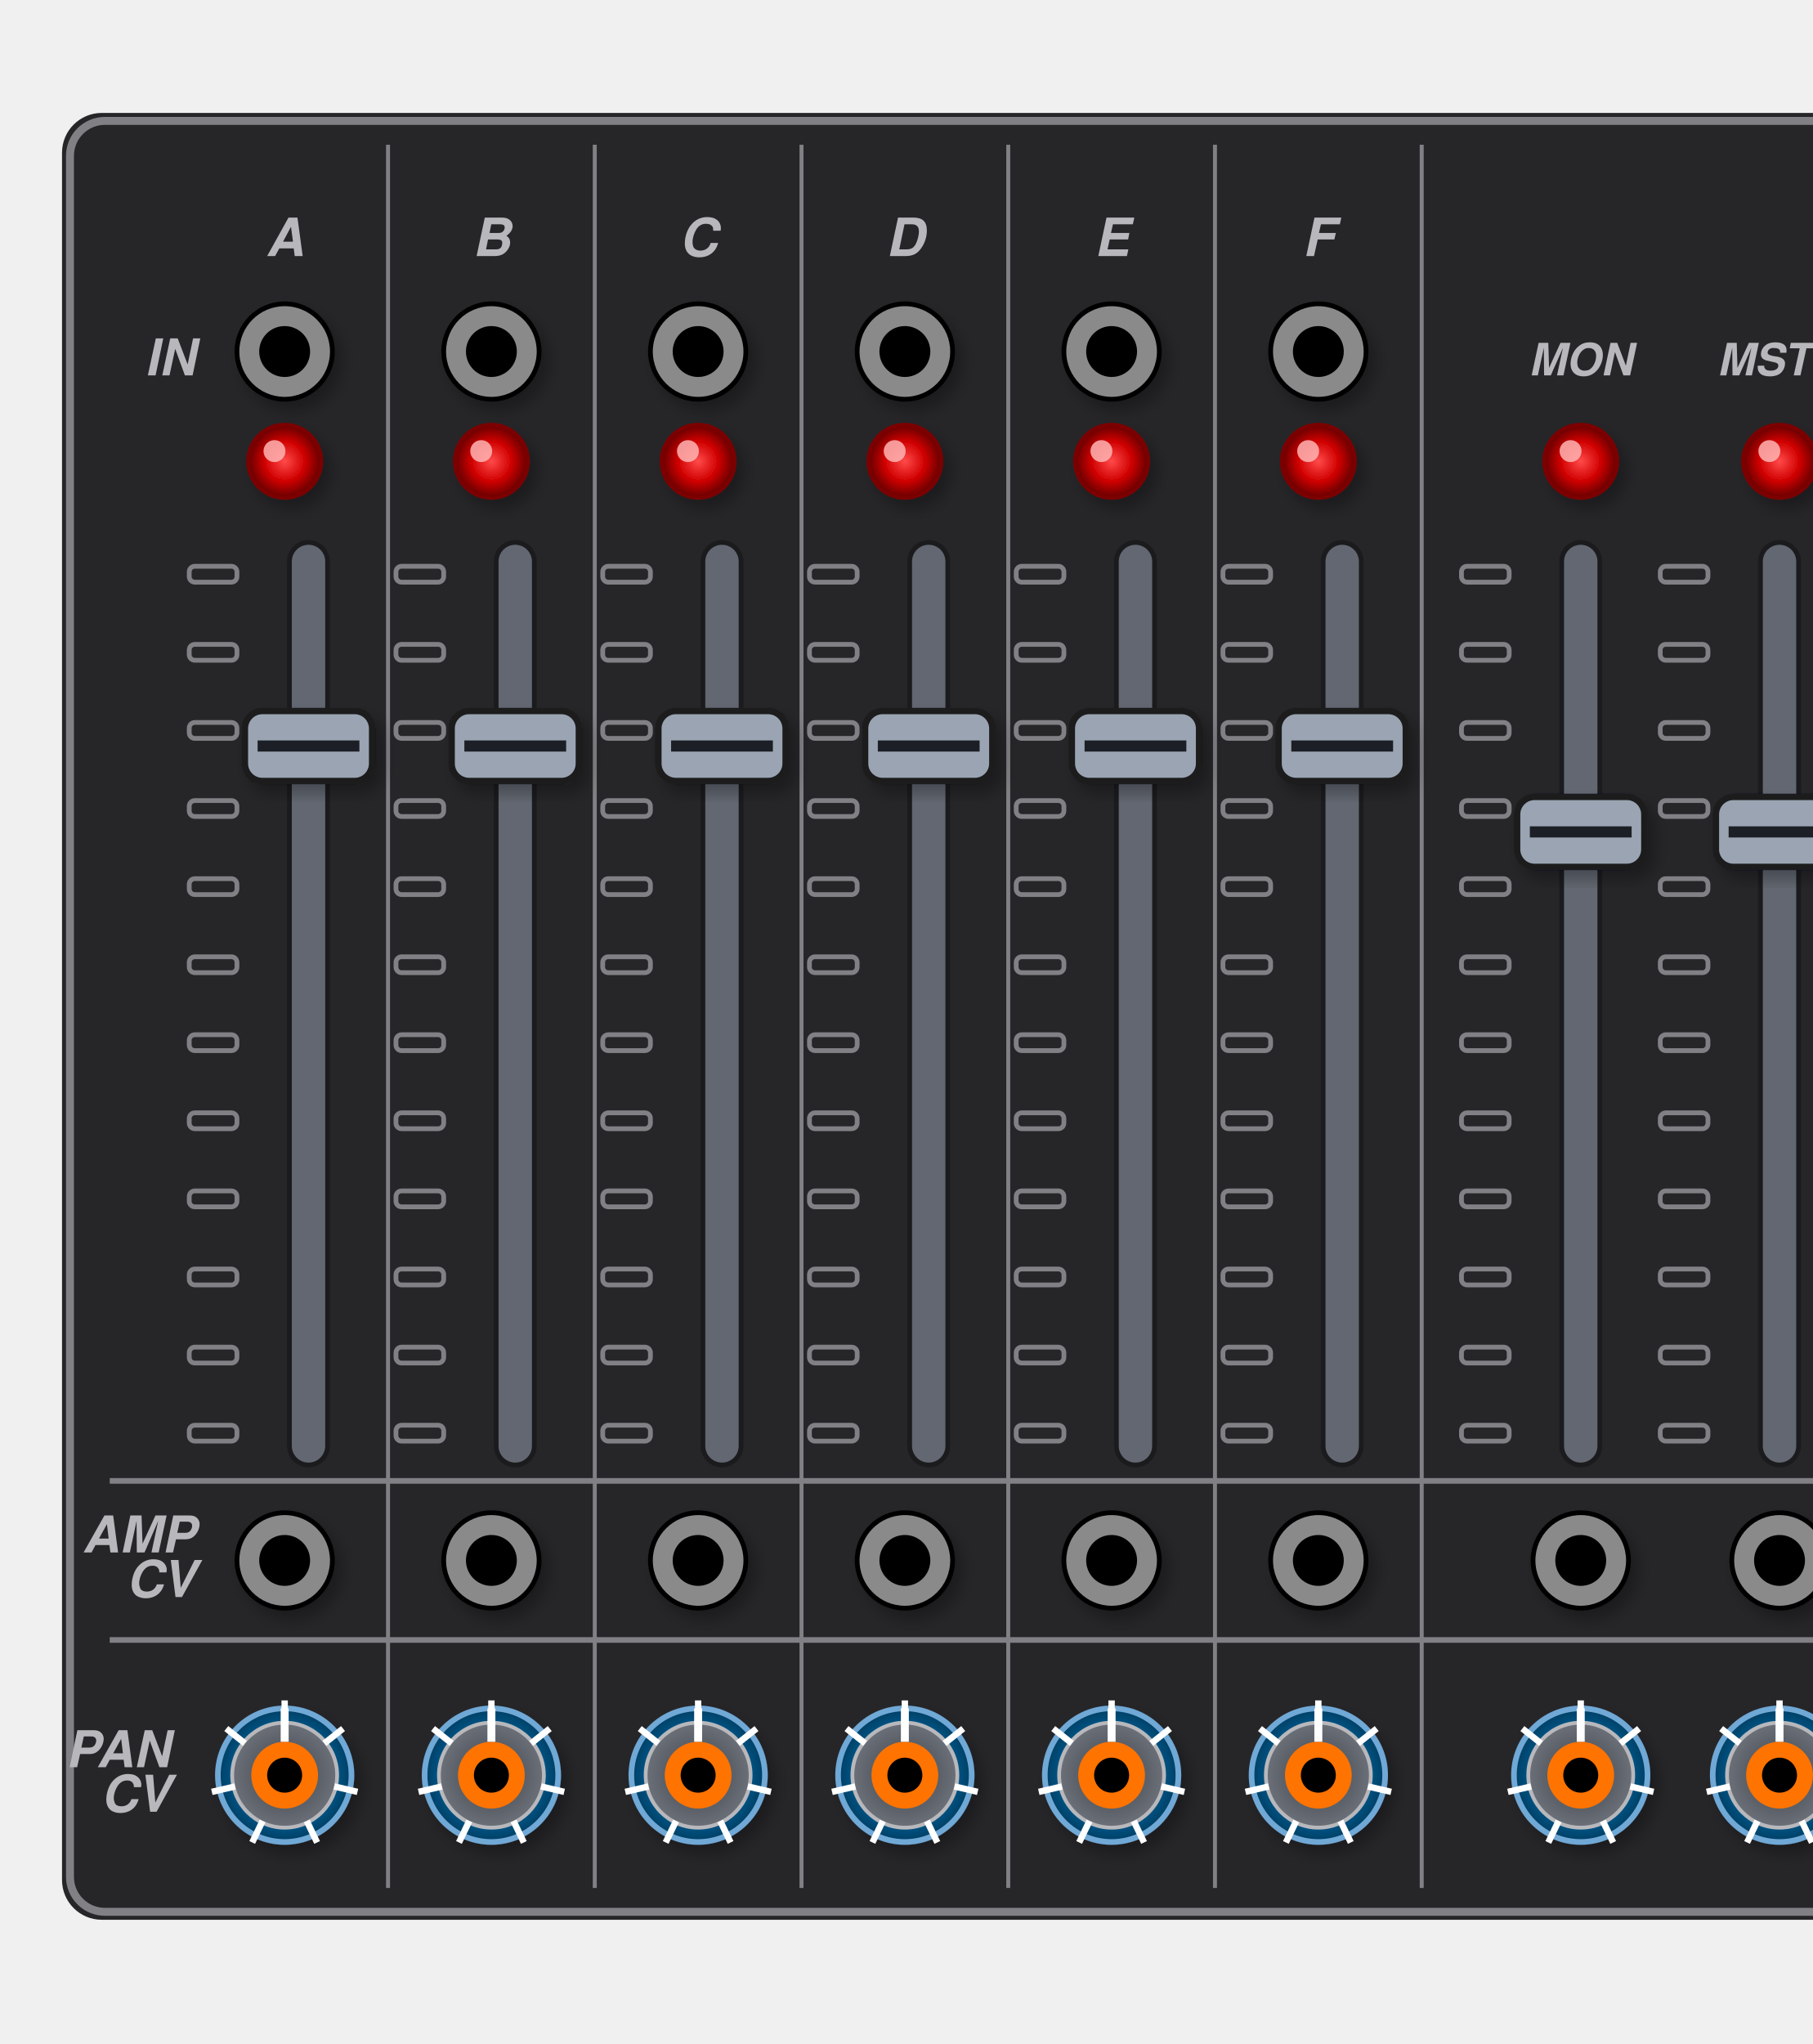
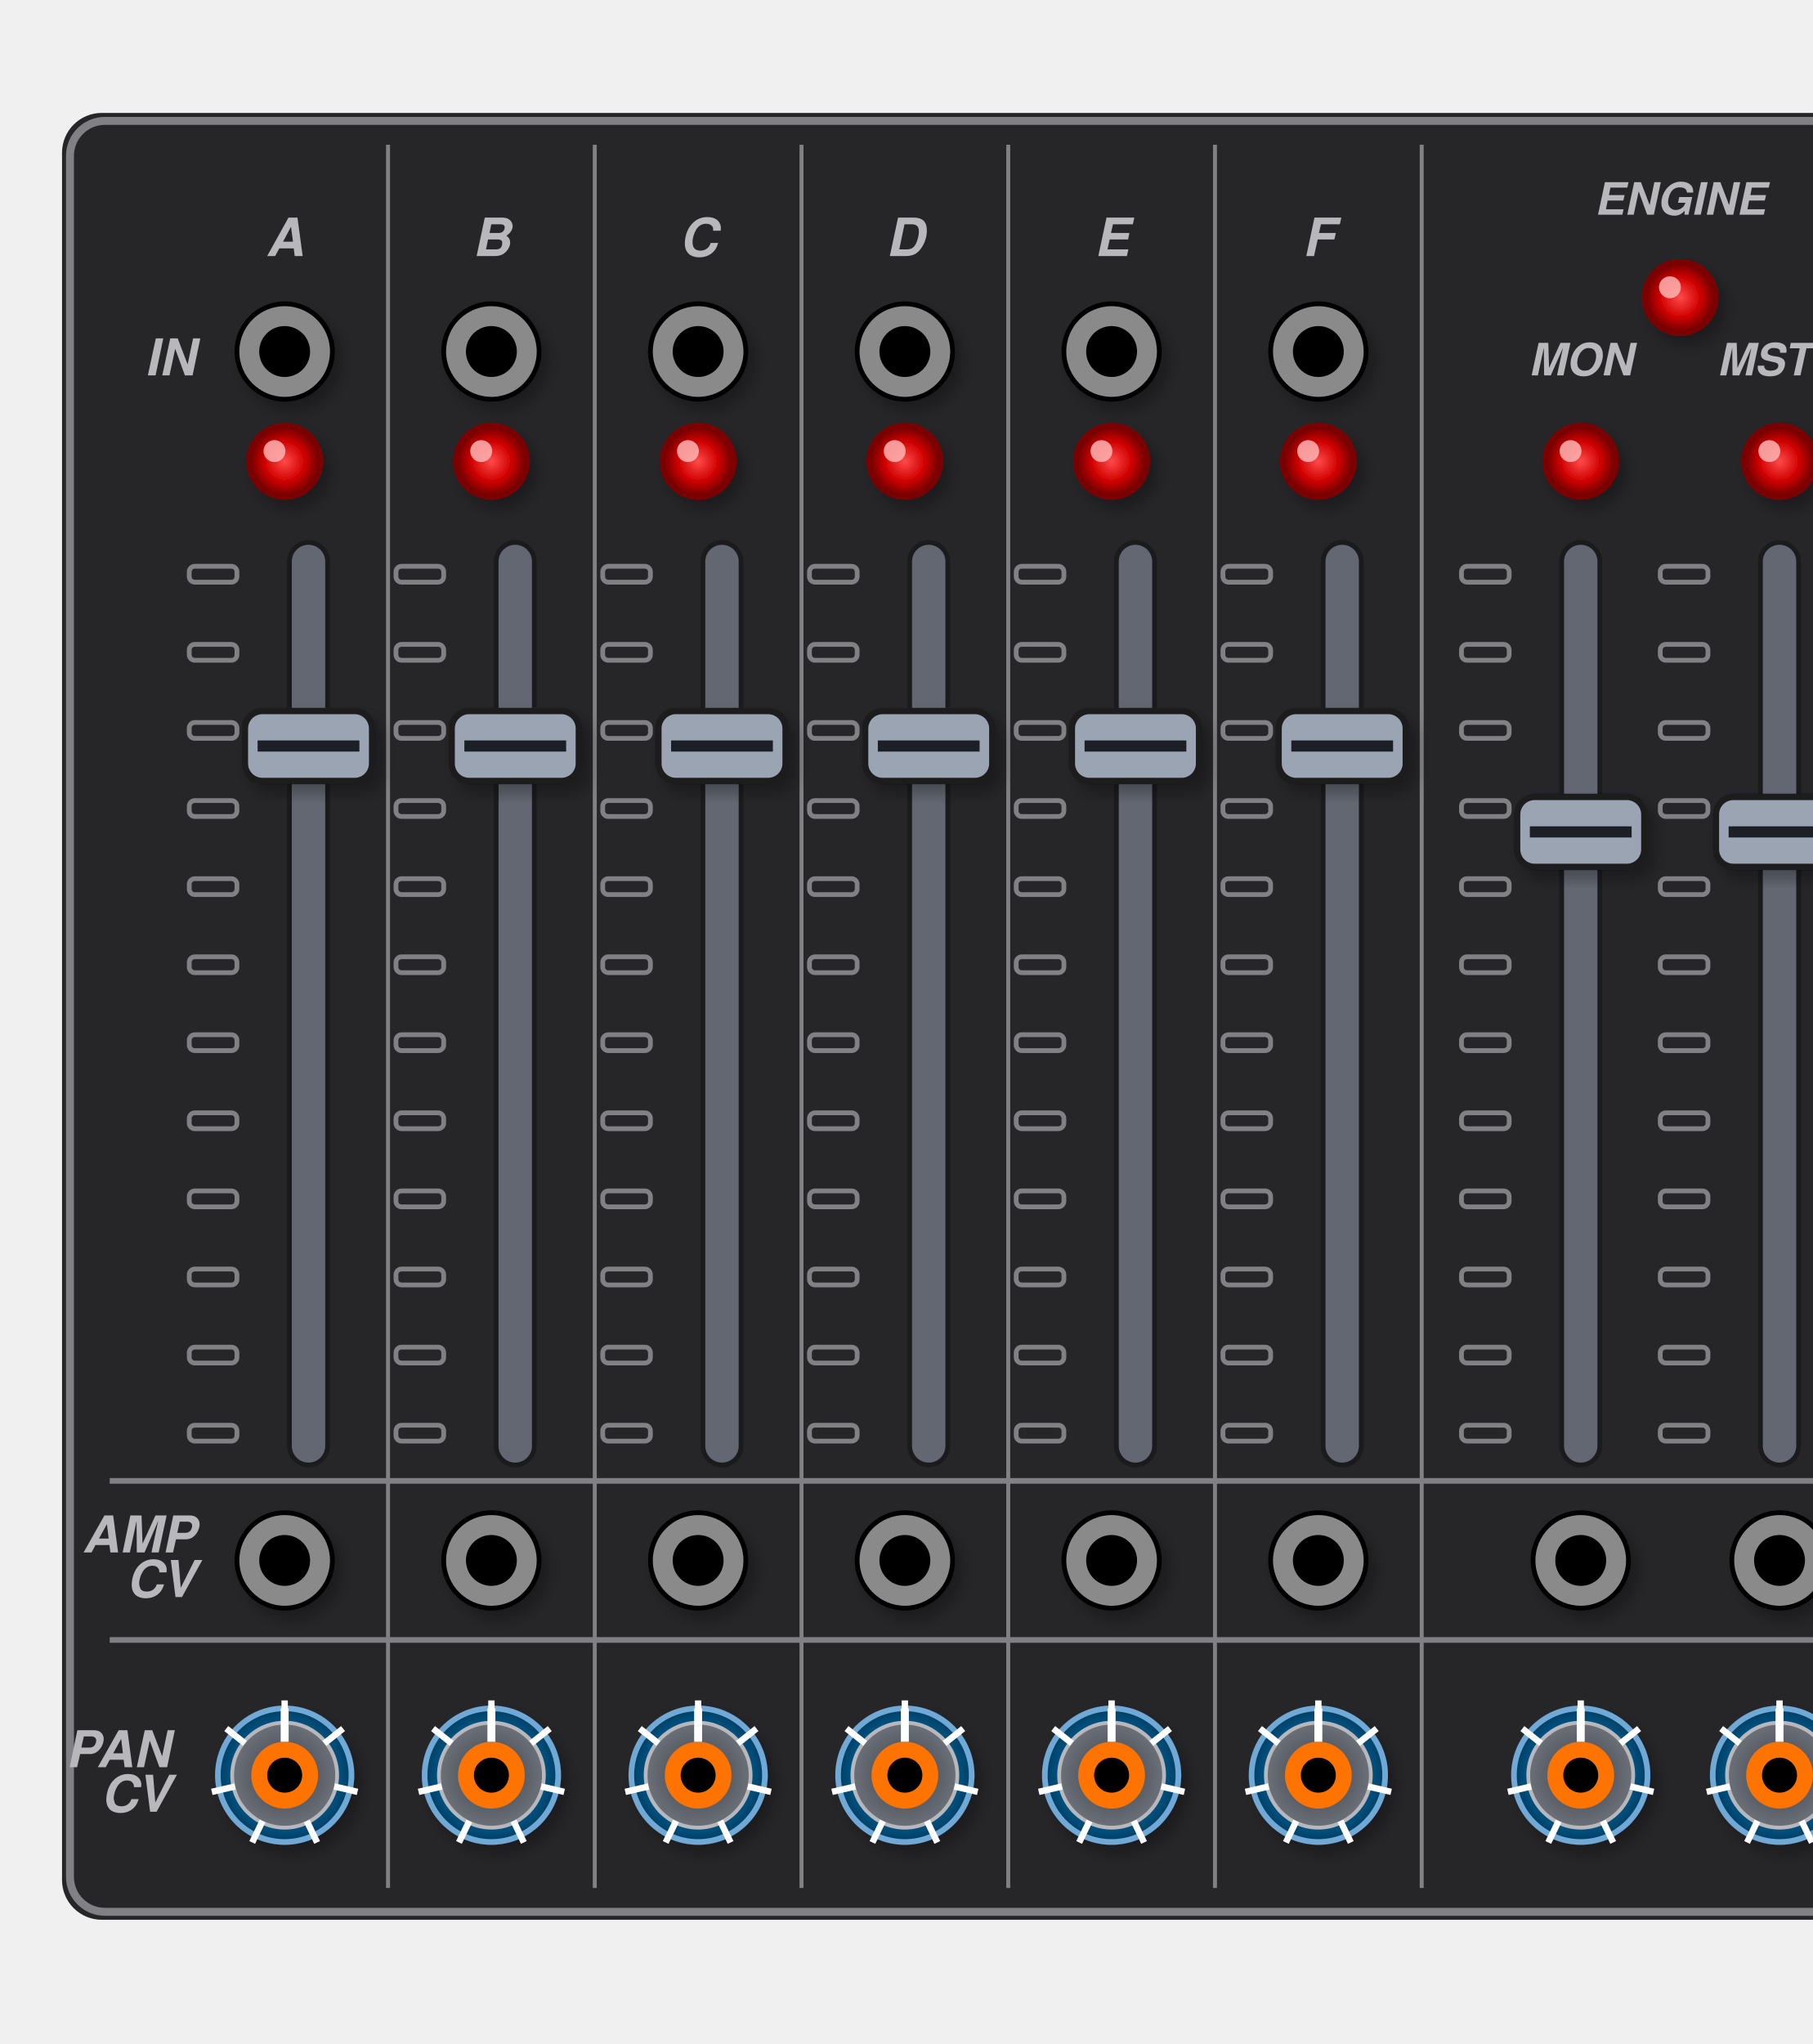
<svg xmlns="http://www.w3.org/2000/svg" width="114mm" height="128.5mm" viewBox="0 0 114 128.5" font-family="Arial Narrow, Helvetica, Arial, sans-serif">
  <defs>
    <filter id="softShadow" x="-30%" y="-30%" width="160%" height="160%">
      <feDropShadow dx="0.473" dy="0.592" stdDeviation="0.473" flood-color="#000" flood-opacity=".28" />
    </filter>
    <radialGradient id="blueRing">
      <stop offset="0" stop-color="#1688cc" />
      <stop offset="0.55" stop-color="#006da8" />
      <stop offset="1" stop-color="#003d62" />
    </radialGradient>
    <radialGradient id="blueDial">
      <stop offset="0" stop-color="#1d79b7" />
      <stop offset="0.6" stop-color="#00639a" />
      <stop offset="1" stop-color="#00456e" />
    </radialGradient>
    <radialGradient id="knobCap">
      <stop offset="0" stop-color="#3a3d43" />
      <stop offset="0.4" stop-color="#4c5058" />
      <stop offset="0.62" stop-color="#5a5f67" />
      <stop offset="1" stop-color="#6b7079" />
    </radialGradient>
    <radialGradient id="redLed">
      <stop offset="0" stop-color="#ff4a4a" />
      <stop offset="0.55" stop-color="#d00000" />
      <stop offset="1" stop-color="#650000" />
    </radialGradient>
    <radialGradient id="greenLed">
      <stop offset="0" stop-color="#5cf07a" />
      <stop offset="0.55" stop-color="#12a531" />
      <stop offset="1" stop-color="#054d15" />
    </radialGradient>
    <radialGradient id="orangeLed">
      <stop offset="0" stop-color="#ffbf5c" />
      <stop offset="0.55" stop-color="#ef7d00" />
      <stop offset="1" stop-color="#7a3a00" />
    </radialGradient>
  </defs>
  <g transform="translate(3.9 7.0994)">
    <rect x="0" y="0" width="114" height="113.591" rx="2.5" fill="#262629" />
    <rect x="0.5" y="0.5" width="113" height="112.591" rx="2.2" fill="none" stroke="#808085" stroke-width="0.5" />
    <text x="14" y="9" font-size="3.306" font-weight="700" font-style="italic" fill="#b8b8bc" text-anchor="middle" font-family="Arial Narrow, Helvetica, Arial, sans-serif">A</text>
    <text x="27" y="9" font-size="3.306" font-weight="700" font-style="italic" fill="#b8b8bc" text-anchor="middle" font-family="Arial Narrow, Helvetica, Arial, sans-serif">B</text>
    <text x="40" y="9" font-size="3.306" font-weight="700" font-style="italic" fill="#b8b8bc" text-anchor="middle" font-family="Arial Narrow, Helvetica, Arial, sans-serif">C</text>
    <text x="53" y="9" font-size="3.306" font-weight="700" font-style="italic" fill="#b8b8bc" text-anchor="middle" font-family="Arial Narrow, Helvetica, Arial, sans-serif">D</text>
    <text x="66" y="9" font-size="3.306" font-weight="700" font-style="italic" fill="#b8b8bc" text-anchor="middle" font-family="Arial Narrow, Helvetica, Arial, sans-serif">E</text>
    <text x="79" y="9" font-size="3.306" font-weight="700" font-style="italic" fill="#b8b8bc" text-anchor="middle" font-family="Arial Narrow, Helvetica, Arial, sans-serif">F</text>
    <text x="95.5" y="16.5" font-size="2.806" font-weight="700" font-style="italic" fill="#b8b8bc" text-anchor="middle" font-family="Arial Narrow, Helvetica, Arial, sans-serif">MON</text>
    <text x="108" y="16.5" font-size="2.806" font-weight="700" font-style="italic" fill="#b8b8bc" text-anchor="middle" font-family="Arial Narrow, Helvetica, Arial, sans-serif">MSTR</text>
+     <text x="101.75" y="6.4" font-size="2.806" font-weight="700" font-style="italic" fill="#b8b8bc" text-anchor="middle" font-family="Arial Narrow, Helvetica, Arial, sans-serif">ENGINE</text>
    <g data-wcoast-param="panA" data-wcoast-cx="14" data-wcoast-cy="104.5" data-wcoast-angle-min="-150" data-wcoast-angle-max="150" data-wcoast-port="panCvA" data-wcoast-depth="panDepthA" data-wcoast-av="off">
      <circle cx="14" cy="104.5" r="4.2" fill="url(#blueRing)" stroke="#6fa8d6" stroke-width="0.355" filter="url(#softShadow)" />
      <circle cx="14" cy="104.5" r="3.3" fill="url(#knobCap)" stroke="#b8b8bc" stroke-width="0.237" />
      <circle cx="14" cy="104.5" r="2.1" fill="#ff7300" />
      <circle cx="14" cy="104.5" r="1.1" fill="#000000" data-wcoast-role="jackhole" />
      <g data-wcoast-role="indicator">
        <line x1="14.00" y1="99.80" x2="14.00" y2="101.30" stroke="#ffffff" stroke-width="0.4" />
        <line x1="17.67" y1="101.57" x2="16.50" y2="102.50" stroke="#ffffff" stroke-width="0.4" />
        <line x1="18.58" y1="105.55" x2="17.12" y2="105.21" stroke="#ffffff" stroke-width="0.4" />
        <line x1="16.04" y1="108.73" x2="15.39" y2="107.38" stroke="#ffffff" stroke-width="0.4" />
        <line x1="11.96" y1="108.73" x2="12.61" y2="107.38" stroke="#ffffff" stroke-width="0.4" />
        <line x1="9.42" y1="105.55" x2="10.88" y2="105.21" stroke="#ffffff" stroke-width="0.4" />
        <line x1="10.33" y1="101.57" x2="11.50" y2="102.50" stroke="#ffffff" stroke-width="0.4" />
        <line x1="14" y1="102.40" x2="14" y2="100.30" stroke="#ffffff" stroke-width="0.5" />
      </g>
    </g>
    <g data-wcoast-param="panB" data-wcoast-cx="27" data-wcoast-cy="104.5" data-wcoast-angle-min="-150" data-wcoast-angle-max="150" data-wcoast-port="panCvB" data-wcoast-depth="panDepthB" data-wcoast-av="off">
      <circle cx="27" cy="104.5" r="4.2" fill="url(#blueRing)" stroke="#6fa8d6" stroke-width="0.355" filter="url(#softShadow)" />
      <circle cx="27" cy="104.5" r="3.3" fill="url(#knobCap)" stroke="#b8b8bc" stroke-width="0.237" />
      <circle cx="27" cy="104.5" r="2.1" fill="#ff7300" />
      <circle cx="27" cy="104.5" r="1.1" fill="#000000" data-wcoast-role="jackhole" />
      <g data-wcoast-role="indicator">
        <line x1="27.00" y1="99.80" x2="27.00" y2="101.30" stroke="#ffffff" stroke-width="0.4" />
        <line x1="30.67" y1="101.57" x2="29.50" y2="102.50" stroke="#ffffff" stroke-width="0.4" />
        <line x1="31.58" y1="105.55" x2="30.12" y2="105.21" stroke="#ffffff" stroke-width="0.4" />
        <line x1="29.04" y1="108.73" x2="28.39" y2="107.38" stroke="#ffffff" stroke-width="0.4" />
        <line x1="24.96" y1="108.73" x2="25.61" y2="107.38" stroke="#ffffff" stroke-width="0.4" />
        <line x1="22.42" y1="105.55" x2="23.88" y2="105.21" stroke="#ffffff" stroke-width="0.4" />
        <line x1="23.33" y1="101.57" x2="24.50" y2="102.50" stroke="#ffffff" stroke-width="0.4" />
        <line x1="27" y1="102.40" x2="27" y2="100.30" stroke="#ffffff" stroke-width="0.5" />
      </g>
    </g>
    <g data-wcoast-param="panC" data-wcoast-cx="40" data-wcoast-cy="104.5" data-wcoast-angle-min="-150" data-wcoast-angle-max="150" data-wcoast-port="panCvC" data-wcoast-depth="panDepthC" data-wcoast-av="off">
      <circle cx="40" cy="104.5" r="4.2" fill="url(#blueRing)" stroke="#6fa8d6" stroke-width="0.355" filter="url(#softShadow)" />
      <circle cx="40" cy="104.5" r="3.3" fill="url(#knobCap)" stroke="#b8b8bc" stroke-width="0.237" />
      <circle cx="40" cy="104.5" r="2.1" fill="#ff7300" />
      <circle cx="40" cy="104.5" r="1.1" fill="#000000" data-wcoast-role="jackhole" />
      <g data-wcoast-role="indicator">
        <line x1="40.00" y1="99.80" x2="40.00" y2="101.30" stroke="#ffffff" stroke-width="0.4" />
        <line x1="43.67" y1="101.57" x2="42.50" y2="102.50" stroke="#ffffff" stroke-width="0.4" />
        <line x1="44.58" y1="105.55" x2="43.12" y2="105.21" stroke="#ffffff" stroke-width="0.4" />
        <line x1="42.04" y1="108.73" x2="41.39" y2="107.38" stroke="#ffffff" stroke-width="0.4" />
        <line x1="37.96" y1="108.73" x2="38.61" y2="107.38" stroke="#ffffff" stroke-width="0.4" />
        <line x1="35.42" y1="105.55" x2="36.88" y2="105.21" stroke="#ffffff" stroke-width="0.4" />
        <line x1="36.33" y1="101.57" x2="37.50" y2="102.50" stroke="#ffffff" stroke-width="0.4" />
        <line x1="40" y1="102.40" x2="40" y2="100.30" stroke="#ffffff" stroke-width="0.5" />
      </g>
    </g>
    <g data-wcoast-param="panD" data-wcoast-cx="53" data-wcoast-cy="104.5" data-wcoast-angle-min="-150" data-wcoast-angle-max="150" data-wcoast-port="panCvD" data-wcoast-depth="panDepthD" data-wcoast-av="off">
      <circle cx="53" cy="104.5" r="4.2" fill="url(#blueRing)" stroke="#6fa8d6" stroke-width="0.355" filter="url(#softShadow)" />
      <circle cx="53" cy="104.5" r="3.3" fill="url(#knobCap)" stroke="#b8b8bc" stroke-width="0.237" />
      <circle cx="53" cy="104.5" r="2.1" fill="#ff7300" />
      <circle cx="53" cy="104.5" r="1.1" fill="#000000" data-wcoast-role="jackhole" />
      <g data-wcoast-role="indicator">
        <line x1="53.00" y1="99.80" x2="53.00" y2="101.30" stroke="#ffffff" stroke-width="0.4" />
        <line x1="56.67" y1="101.57" x2="55.50" y2="102.50" stroke="#ffffff" stroke-width="0.4" />
        <line x1="57.58" y1="105.55" x2="56.12" y2="105.21" stroke="#ffffff" stroke-width="0.4" />
        <line x1="55.04" y1="108.73" x2="54.39" y2="107.38" stroke="#ffffff" stroke-width="0.4" />
        <line x1="50.96" y1="108.73" x2="51.61" y2="107.38" stroke="#ffffff" stroke-width="0.4" />
        <line x1="48.42" y1="105.55" x2="49.88" y2="105.21" stroke="#ffffff" stroke-width="0.4" />
        <line x1="49.33" y1="101.57" x2="50.50" y2="102.50" stroke="#ffffff" stroke-width="0.4" />
        <line x1="53" y1="102.40" x2="53" y2="100.30" stroke="#ffffff" stroke-width="0.5" />
      </g>
    </g>
    <g data-wcoast-param="panE" data-wcoast-cx="66" data-wcoast-cy="104.5" data-wcoast-angle-min="-150" data-wcoast-angle-max="150" data-wcoast-port="panCvE" data-wcoast-depth="panDepthE" data-wcoast-av="off">
      <circle cx="66" cy="104.5" r="4.2" fill="url(#blueRing)" stroke="#6fa8d6" stroke-width="0.355" filter="url(#softShadow)" />
      <circle cx="66" cy="104.5" r="3.3" fill="url(#knobCap)" stroke="#b8b8bc" stroke-width="0.237" />
      <circle cx="66" cy="104.5" r="2.1" fill="#ff7300" />
      <circle cx="66" cy="104.5" r="1.1" fill="#000000" data-wcoast-role="jackhole" />
      <g data-wcoast-role="indicator">
        <line x1="66.00" y1="99.80" x2="66.00" y2="101.30" stroke="#ffffff" stroke-width="0.4" />
        <line x1="69.67" y1="101.57" x2="68.50" y2="102.50" stroke="#ffffff" stroke-width="0.4" />
        <line x1="70.58" y1="105.55" x2="69.12" y2="105.21" stroke="#ffffff" stroke-width="0.4" />
        <line x1="68.04" y1="108.73" x2="67.39" y2="107.38" stroke="#ffffff" stroke-width="0.4" />
        <line x1="63.96" y1="108.73" x2="64.61" y2="107.38" stroke="#ffffff" stroke-width="0.4" />
        <line x1="61.42" y1="105.55" x2="62.88" y2="105.21" stroke="#ffffff" stroke-width="0.4" />
        <line x1="62.33" y1="101.57" x2="63.50" y2="102.50" stroke="#ffffff" stroke-width="0.4" />
        <line x1="66" y1="102.40" x2="66" y2="100.30" stroke="#ffffff" stroke-width="0.5" />
      </g>
    </g>
    <g data-wcoast-param="panF" data-wcoast-cx="79" data-wcoast-cy="104.5" data-wcoast-angle-min="-150" data-wcoast-angle-max="150" data-wcoast-port="panCvF" data-wcoast-depth="panDepthF" data-wcoast-av="off">
      <circle cx="79" cy="104.5" r="4.2" fill="url(#blueRing)" stroke="#6fa8d6" stroke-width="0.355" filter="url(#softShadow)" />
      <circle cx="79" cy="104.5" r="3.3" fill="url(#knobCap)" stroke="#b8b8bc" stroke-width="0.237" />
      <circle cx="79" cy="104.5" r="2.1" fill="#ff7300" />
      <circle cx="79" cy="104.5" r="1.1" fill="#000000" data-wcoast-role="jackhole" />
      <g data-wcoast-role="indicator">
        <line x1="79.00" y1="99.80" x2="79.00" y2="101.30" stroke="#ffffff" stroke-width="0.4" />
        <line x1="82.67" y1="101.57" x2="81.50" y2="102.50" stroke="#ffffff" stroke-width="0.4" />
        <line x1="83.58" y1="105.55" x2="82.12" y2="105.21" stroke="#ffffff" stroke-width="0.4" />
        <line x1="81.04" y1="108.73" x2="80.39" y2="107.38" stroke="#ffffff" stroke-width="0.4" />
        <line x1="76.96" y1="108.73" x2="77.61" y2="107.38" stroke="#ffffff" stroke-width="0.4" />
        <line x1="74.42" y1="105.55" x2="75.88" y2="105.21" stroke="#ffffff" stroke-width="0.4" />
        <line x1="75.33" y1="101.57" x2="76.50" y2="102.50" stroke="#ffffff" stroke-width="0.4" />
        <line x1="79" y1="102.40" x2="79" y2="100.30" stroke="#ffffff" stroke-width="0.5" />
      </g>
    </g>
    <text x="8.4" y="16.5" font-size="3.206" font-weight="700" font-style="italic" fill="#b8b8bc" text-anchor="end" font-family="Arial Narrow, Helvetica, Arial, sans-serif">IN</text>
    <text x="8.4" y="90.5" font-size="3.206" font-weight="700" font-style="italic" fill="#b8b8bc" text-anchor="end" font-family="Arial Narrow, Helvetica, Arial, sans-serif">AMP</text>
    <text x="8.4" y="93.3" font-size="3.206" font-weight="700" font-style="italic" fill="#b8b8bc" text-anchor="end" font-family="Arial Narrow, Helvetica, Arial, sans-serif">CV</text>
    <text x="6.8" y="104" font-size="3.206" font-weight="700" font-style="italic" fill="#b8b8bc" text-anchor="end" font-family="Arial Narrow, Helvetica, Arial, sans-serif">PAN</text>
    <text x="6.8" y="106.8" font-size="3.206" font-weight="700" font-style="italic" fill="#b8b8bc" text-anchor="end" font-family="Arial Narrow, Helvetica, Arial, sans-serif">CV</text>
    <line x1="3" y1="86" x2="111" y2="86" stroke="#808085" stroke-width="0.355" />
    <line x1="3" y1="96" x2="111" y2="96" stroke="#808085" stroke-width="0.355" />
    <line x1="20.5" y1="2" x2="20.5" y2="111.591" stroke="#808085" stroke-width="0.25" />
    <line x1="33.5" y1="2" x2="33.5" y2="111.591" stroke="#808085" stroke-width="0.25" />
    <line x1="46.5" y1="2" x2="46.5" y2="111.591" stroke="#808085" stroke-width="0.25" />
    <line x1="59.5" y1="2" x2="59.5" y2="111.591" stroke="#808085" stroke-width="0.25" />
    <line x1="72.5" y1="2" x2="72.5" y2="111.591" stroke="#808085" stroke-width="0.25" />
    <line x1="85.5" y1="2" x2="85.5" y2="111.591" stroke="#808085" stroke-width="0.25" />
    <g data-wcoast-port="chanA" data-wcoast-cx="14" data-wcoast-cy="15">
      <circle cx="14" cy="15" r="3" fill="#8a8a8a" stroke="#000000" stroke-width="0.3" filter="url(#softShadow)" />
      <circle cx="14" cy="15" r="1.6" fill="#000000" />
    </g>
    <g data-wcoast-param="levelA" data-wcoast-role="slider" data-wcoast-cx="15.5" data-wcoast-top="29" data-wcoast-bot="83">
      <rect x="14.30" y="27.00" width="2.4" height="58.00" rx="1.2" fill="#626771" stroke="#1b1b1e" stroke-width="0.3" />
      <g data-wcoast-role="handle" transform="translate(0 -16.200)">
        <rect x="11.50" y="53.80" width="8" height="4.4" rx="1.1" fill="#9aa4b2" stroke="#1b1b1e" stroke-width="0.4" filter="url(#softShadow)" />
        <line x1="12.30" y1="56" x2="18.70" y2="56" stroke="#1c2026" stroke-width="0.7" />
      </g>
    </g>
    <g data-wcoast-port="ampCvA" data-wcoast-cx="14" data-wcoast-cy="91">
      <circle cx="14" cy="91" r="3" fill="#8a8a8a" stroke="#000000" stroke-width="0.3" filter="url(#softShadow)" />
      <circle cx="14" cy="91" r="1.6" fill="#000000" />
    </g>
    <g data-wcoast-param="muteA">
      <circle cx="14" cy="21.9" r="2.3" fill="url(#redLed)" stroke="#7c0000" stroke-width="0.237" filter="url(#softShadow)" data-wcoast-role="step-indicator" data-wcoast-step="on" />
      <circle cx="13.36" cy="21.26" r="0.69" fill="#ffb4b4" opacity="0.85" data-wcoast-role="led-gloss" pointer-events="none" />
    </g>
    <g data-wcoast-role="vu" data-wcoast-chan="A">
      <rect x="8.00" y="82.50" width="3" height="1" rx="0.35" fill="none" stroke="#808085" stroke-width="0.3" data-wcoast-seg="0" />
      <rect x="8.00" y="77.59" width="3" height="1" rx="0.35" fill="none" stroke="#808085" stroke-width="0.3" data-wcoast-seg="1" />
      <rect x="8.00" y="72.68" width="3" height="1" rx="0.35" fill="none" stroke="#808085" stroke-width="0.3" data-wcoast-seg="2" />
      <rect x="8.00" y="67.77" width="3" height="1" rx="0.35" fill="none" stroke="#808085" stroke-width="0.3" data-wcoast-seg="3" />
      <rect x="8.00" y="62.86" width="3" height="1" rx="0.35" fill="none" stroke="#808085" stroke-width="0.3" data-wcoast-seg="4" />
      <rect x="8.00" y="57.95" width="3" height="1" rx="0.35" fill="none" stroke="#808085" stroke-width="0.3" data-wcoast-seg="5" />
      <rect x="8.00" y="53.05" width="3" height="1" rx="0.35" fill="none" stroke="#808085" stroke-width="0.3" data-wcoast-seg="6" />
      <rect x="8.00" y="48.14" width="3" height="1" rx="0.35" fill="none" stroke="#808085" stroke-width="0.3" data-wcoast-seg="7" />
      <rect x="8.00" y="43.23" width="3" height="1" rx="0.35" fill="none" stroke="#808085" stroke-width="0.3" data-wcoast-seg="8" />
      <rect x="8.00" y="38.32" width="3" height="1" rx="0.35" fill="none" stroke="#808085" stroke-width="0.3" data-wcoast-seg="9" />
      <rect x="8.00" y="33.41" width="3" height="1" rx="0.35" fill="none" stroke="#808085" stroke-width="0.3" data-wcoast-seg="10" />
      <rect x="8.00" y="28.50" width="3" height="1" rx="0.35" fill="none" stroke="#808085" stroke-width="0.3" data-wcoast-seg="11" />
    </g>
    <g data-wcoast-port="chanB" data-wcoast-cx="27" data-wcoast-cy="15">
      <circle cx="27" cy="15" r="3" fill="#8a8a8a" stroke="#000000" stroke-width="0.3" filter="url(#softShadow)" />
      <circle cx="27" cy="15" r="1.6" fill="#000000" />
    </g>
    <g data-wcoast-param="levelB" data-wcoast-role="slider" data-wcoast-cx="28.5" data-wcoast-top="29" data-wcoast-bot="83">
      <rect x="27.30" y="27.00" width="2.4" height="58.00" rx="1.2" fill="#626771" stroke="#1b1b1e" stroke-width="0.3" />
      <g data-wcoast-role="handle" transform="translate(0 -16.200)">
        <rect x="24.50" y="53.80" width="8" height="4.4" rx="1.1" fill="#9aa4b2" stroke="#1b1b1e" stroke-width="0.4" filter="url(#softShadow)" />
        <line x1="25.30" y1="56" x2="31.70" y2="56" stroke="#1c2026" stroke-width="0.7" />
      </g>
    </g>
    <g data-wcoast-port="ampCvB" data-wcoast-cx="27" data-wcoast-cy="91">
      <circle cx="27" cy="91" r="3" fill="#8a8a8a" stroke="#000000" stroke-width="0.3" filter="url(#softShadow)" />
      <circle cx="27" cy="91" r="1.6" fill="#000000" />
    </g>
    <g data-wcoast-param="muteB">
      <circle cx="27" cy="21.9" r="2.3" fill="url(#redLed)" stroke="#7c0000" stroke-width="0.237" filter="url(#softShadow)" data-wcoast-role="step-indicator" data-wcoast-step="on" />
      <circle cx="26.36" cy="21.26" r="0.69" fill="#ffb4b4" opacity="0.85" data-wcoast-role="led-gloss" pointer-events="none" />
    </g>
    <g data-wcoast-role="vu" data-wcoast-chan="B">
      <rect x="21.00" y="82.50" width="3" height="1" rx="0.35" fill="none" stroke="#808085" stroke-width="0.3" data-wcoast-seg="0" />
      <rect x="21.00" y="77.59" width="3" height="1" rx="0.35" fill="none" stroke="#808085" stroke-width="0.3" data-wcoast-seg="1" />
      <rect x="21.00" y="72.68" width="3" height="1" rx="0.35" fill="none" stroke="#808085" stroke-width="0.3" data-wcoast-seg="2" />
      <rect x="21.00" y="67.77" width="3" height="1" rx="0.35" fill="none" stroke="#808085" stroke-width="0.3" data-wcoast-seg="3" />
      <rect x="21.00" y="62.86" width="3" height="1" rx="0.35" fill="none" stroke="#808085" stroke-width="0.3" data-wcoast-seg="4" />
      <rect x="21.00" y="57.95" width="3" height="1" rx="0.35" fill="none" stroke="#808085" stroke-width="0.3" data-wcoast-seg="5" />
      <rect x="21.00" y="53.05" width="3" height="1" rx="0.35" fill="none" stroke="#808085" stroke-width="0.3" data-wcoast-seg="6" />
      <rect x="21.00" y="48.14" width="3" height="1" rx="0.35" fill="none" stroke="#808085" stroke-width="0.3" data-wcoast-seg="7" />
      <rect x="21.00" y="43.23" width="3" height="1" rx="0.35" fill="none" stroke="#808085" stroke-width="0.3" data-wcoast-seg="8" />
      <rect x="21.00" y="38.32" width="3" height="1" rx="0.35" fill="none" stroke="#808085" stroke-width="0.3" data-wcoast-seg="9" />
      <rect x="21.00" y="33.41" width="3" height="1" rx="0.35" fill="none" stroke="#808085" stroke-width="0.3" data-wcoast-seg="10" />
      <rect x="21.00" y="28.50" width="3" height="1" rx="0.35" fill="none" stroke="#808085" stroke-width="0.3" data-wcoast-seg="11" />
    </g>
    <g data-wcoast-port="chanC" data-wcoast-cx="40" data-wcoast-cy="15">
      <circle cx="40" cy="15" r="3" fill="#8a8a8a" stroke="#000000" stroke-width="0.3" filter="url(#softShadow)" />
      <circle cx="40" cy="15" r="1.6" fill="#000000" />
    </g>
    <g data-wcoast-param="levelC" data-wcoast-role="slider" data-wcoast-cx="41.5" data-wcoast-top="29" data-wcoast-bot="83">
      <rect x="40.30" y="27.00" width="2.4" height="58.00" rx="1.2" fill="#626771" stroke="#1b1b1e" stroke-width="0.3" />
      <g data-wcoast-role="handle" transform="translate(0 -16.200)">
        <rect x="37.50" y="53.80" width="8" height="4.4" rx="1.1" fill="#9aa4b2" stroke="#1b1b1e" stroke-width="0.4" filter="url(#softShadow)" />
        <line x1="38.30" y1="56" x2="44.70" y2="56" stroke="#1c2026" stroke-width="0.7" />
      </g>
    </g>
    <g data-wcoast-port="ampCvC" data-wcoast-cx="40" data-wcoast-cy="91">
      <circle cx="40" cy="91" r="3" fill="#8a8a8a" stroke="#000000" stroke-width="0.3" filter="url(#softShadow)" />
      <circle cx="40" cy="91" r="1.6" fill="#000000" />
    </g>
    <g data-wcoast-param="muteC">
      <circle cx="40" cy="21.9" r="2.3" fill="url(#redLed)" stroke="#7c0000" stroke-width="0.237" filter="url(#softShadow)" data-wcoast-role="step-indicator" data-wcoast-step="on" />
      <circle cx="39.36" cy="21.26" r="0.69" fill="#ffb4b4" opacity="0.85" data-wcoast-role="led-gloss" pointer-events="none" />
    </g>
    <g data-wcoast-role="vu" data-wcoast-chan="C">
      <rect x="34.00" y="82.50" width="3" height="1" rx="0.35" fill="none" stroke="#808085" stroke-width="0.3" data-wcoast-seg="0" />
      <rect x="34.00" y="77.59" width="3" height="1" rx="0.35" fill="none" stroke="#808085" stroke-width="0.3" data-wcoast-seg="1" />
      <rect x="34.00" y="72.68" width="3" height="1" rx="0.35" fill="none" stroke="#808085" stroke-width="0.3" data-wcoast-seg="2" />
      <rect x="34.00" y="67.77" width="3" height="1" rx="0.35" fill="none" stroke="#808085" stroke-width="0.3" data-wcoast-seg="3" />
      <rect x="34.00" y="62.86" width="3" height="1" rx="0.35" fill="none" stroke="#808085" stroke-width="0.3" data-wcoast-seg="4" />
      <rect x="34.00" y="57.95" width="3" height="1" rx="0.35" fill="none" stroke="#808085" stroke-width="0.3" data-wcoast-seg="5" />
      <rect x="34.00" y="53.05" width="3" height="1" rx="0.35" fill="none" stroke="#808085" stroke-width="0.3" data-wcoast-seg="6" />
      <rect x="34.00" y="48.14" width="3" height="1" rx="0.35" fill="none" stroke="#808085" stroke-width="0.3" data-wcoast-seg="7" />
      <rect x="34.00" y="43.23" width="3" height="1" rx="0.35" fill="none" stroke="#808085" stroke-width="0.3" data-wcoast-seg="8" />
      <rect x="34.00" y="38.32" width="3" height="1" rx="0.35" fill="none" stroke="#808085" stroke-width="0.3" data-wcoast-seg="9" />
      <rect x="34.00" y="33.41" width="3" height="1" rx="0.35" fill="none" stroke="#808085" stroke-width="0.3" data-wcoast-seg="10" />
      <rect x="34.00" y="28.50" width="3" height="1" rx="0.35" fill="none" stroke="#808085" stroke-width="0.3" data-wcoast-seg="11" />
    </g>
    <g data-wcoast-port="chanD" data-wcoast-cx="53" data-wcoast-cy="15">
      <circle cx="53" cy="15" r="3" fill="#8a8a8a" stroke="#000000" stroke-width="0.3" filter="url(#softShadow)" />
      <circle cx="53" cy="15" r="1.6" fill="#000000" />
    </g>
    <g data-wcoast-param="levelD" data-wcoast-role="slider" data-wcoast-cx="54.5" data-wcoast-top="29" data-wcoast-bot="83">
      <rect x="53.30" y="27.00" width="2.4" height="58.00" rx="1.2" fill="#626771" stroke="#1b1b1e" stroke-width="0.3" />
      <g data-wcoast-role="handle" transform="translate(0 -16.200)">
        <rect x="50.50" y="53.80" width="8" height="4.4" rx="1.1" fill="#9aa4b2" stroke="#1b1b1e" stroke-width="0.4" filter="url(#softShadow)" />
        <line x1="51.30" y1="56" x2="57.70" y2="56" stroke="#1c2026" stroke-width="0.7" />
      </g>
    </g>
    <g data-wcoast-port="ampCvD" data-wcoast-cx="53" data-wcoast-cy="91">
      <circle cx="53" cy="91" r="3" fill="#8a8a8a" stroke="#000000" stroke-width="0.3" filter="url(#softShadow)" />
      <circle cx="53" cy="91" r="1.6" fill="#000000" />
    </g>
    <g data-wcoast-param="muteD">
      <circle cx="53" cy="21.9" r="2.3" fill="url(#redLed)" stroke="#7c0000" stroke-width="0.237" filter="url(#softShadow)" data-wcoast-role="step-indicator" data-wcoast-step="on" />
      <circle cx="52.36" cy="21.26" r="0.69" fill="#ffb4b4" opacity="0.85" data-wcoast-role="led-gloss" pointer-events="none" />
    </g>
    <g data-wcoast-role="vu" data-wcoast-chan="D">
      <rect x="47.00" y="82.50" width="3" height="1" rx="0.35" fill="none" stroke="#808085" stroke-width="0.3" data-wcoast-seg="0" />
      <rect x="47.00" y="77.59" width="3" height="1" rx="0.35" fill="none" stroke="#808085" stroke-width="0.3" data-wcoast-seg="1" />
      <rect x="47.00" y="72.68" width="3" height="1" rx="0.35" fill="none" stroke="#808085" stroke-width="0.3" data-wcoast-seg="2" />
      <rect x="47.00" y="67.77" width="3" height="1" rx="0.35" fill="none" stroke="#808085" stroke-width="0.3" data-wcoast-seg="3" />
      <rect x="47.00" y="62.86" width="3" height="1" rx="0.35" fill="none" stroke="#808085" stroke-width="0.3" data-wcoast-seg="4" />
      <rect x="47.00" y="57.95" width="3" height="1" rx="0.35" fill="none" stroke="#808085" stroke-width="0.3" data-wcoast-seg="5" />
      <rect x="47.00" y="53.05" width="3" height="1" rx="0.35" fill="none" stroke="#808085" stroke-width="0.3" data-wcoast-seg="6" />
      <rect x="47.00" y="48.14" width="3" height="1" rx="0.35" fill="none" stroke="#808085" stroke-width="0.3" data-wcoast-seg="7" />
      <rect x="47.00" y="43.23" width="3" height="1" rx="0.35" fill="none" stroke="#808085" stroke-width="0.3" data-wcoast-seg="8" />
      <rect x="47.00" y="38.32" width="3" height="1" rx="0.35" fill="none" stroke="#808085" stroke-width="0.3" data-wcoast-seg="9" />
      <rect x="47.00" y="33.41" width="3" height="1" rx="0.35" fill="none" stroke="#808085" stroke-width="0.3" data-wcoast-seg="10" />
      <rect x="47.00" y="28.50" width="3" height="1" rx="0.35" fill="none" stroke="#808085" stroke-width="0.3" data-wcoast-seg="11" />
    </g>
    <g data-wcoast-port="chanE" data-wcoast-cx="66" data-wcoast-cy="15">
      <circle cx="66" cy="15" r="3" fill="#8a8a8a" stroke="#000000" stroke-width="0.3" filter="url(#softShadow)" />
      <circle cx="66" cy="15" r="1.6" fill="#000000" />
    </g>
    <g data-wcoast-param="levelE" data-wcoast-role="slider" data-wcoast-cx="67.5" data-wcoast-top="29" data-wcoast-bot="83">
      <rect x="66.30" y="27.00" width="2.4" height="58.00" rx="1.2" fill="#626771" stroke="#1b1b1e" stroke-width="0.3" />
      <g data-wcoast-role="handle" transform="translate(0 -16.200)">
        <rect x="63.50" y="53.80" width="8" height="4.4" rx="1.1" fill="#9aa4b2" stroke="#1b1b1e" stroke-width="0.4" filter="url(#softShadow)" />
        <line x1="64.30" y1="56" x2="70.70" y2="56" stroke="#1c2026" stroke-width="0.7" />
      </g>
    </g>
    <g data-wcoast-port="ampCvE" data-wcoast-cx="66" data-wcoast-cy="91">
      <circle cx="66" cy="91" r="3" fill="#8a8a8a" stroke="#000000" stroke-width="0.3" filter="url(#softShadow)" />
      <circle cx="66" cy="91" r="1.6" fill="#000000" />
    </g>
    <g data-wcoast-param="muteE">
      <circle cx="66" cy="21.9" r="2.3" fill="url(#redLed)" stroke="#7c0000" stroke-width="0.237" filter="url(#softShadow)" data-wcoast-role="step-indicator" data-wcoast-step="on" />
      <circle cx="65.36" cy="21.26" r="0.69" fill="#ffb4b4" opacity="0.85" data-wcoast-role="led-gloss" pointer-events="none" />
    </g>
    <g data-wcoast-role="vu" data-wcoast-chan="E">
      <rect x="60.00" y="82.50" width="3" height="1" rx="0.35" fill="none" stroke="#808085" stroke-width="0.3" data-wcoast-seg="0" />
      <rect x="60.00" y="77.59" width="3" height="1" rx="0.35" fill="none" stroke="#808085" stroke-width="0.3" data-wcoast-seg="1" />
      <rect x="60.00" y="72.68" width="3" height="1" rx="0.35" fill="none" stroke="#808085" stroke-width="0.3" data-wcoast-seg="2" />
      <rect x="60.00" y="67.77" width="3" height="1" rx="0.35" fill="none" stroke="#808085" stroke-width="0.3" data-wcoast-seg="3" />
      <rect x="60.00" y="62.86" width="3" height="1" rx="0.35" fill="none" stroke="#808085" stroke-width="0.3" data-wcoast-seg="4" />
      <rect x="60.00" y="57.95" width="3" height="1" rx="0.35" fill="none" stroke="#808085" stroke-width="0.3" data-wcoast-seg="5" />
      <rect x="60.00" y="53.05" width="3" height="1" rx="0.35" fill="none" stroke="#808085" stroke-width="0.3" data-wcoast-seg="6" />
      <rect x="60.00" y="48.14" width="3" height="1" rx="0.35" fill="none" stroke="#808085" stroke-width="0.3" data-wcoast-seg="7" />
      <rect x="60.00" y="43.23" width="3" height="1" rx="0.35" fill="none" stroke="#808085" stroke-width="0.3" data-wcoast-seg="8" />
      <rect x="60.00" y="38.32" width="3" height="1" rx="0.35" fill="none" stroke="#808085" stroke-width="0.3" data-wcoast-seg="9" />
      <rect x="60.00" y="33.41" width="3" height="1" rx="0.35" fill="none" stroke="#808085" stroke-width="0.3" data-wcoast-seg="10" />
      <rect x="60.00" y="28.50" width="3" height="1" rx="0.35" fill="none" stroke="#808085" stroke-width="0.3" data-wcoast-seg="11" />
    </g>
    <g data-wcoast-port="chanF" data-wcoast-cx="79" data-wcoast-cy="15">
      <circle cx="79" cy="15" r="3" fill="#8a8a8a" stroke="#000000" stroke-width="0.3" filter="url(#softShadow)" />
      <circle cx="79" cy="15" r="1.6" fill="#000000" />
    </g>
    <g data-wcoast-param="levelF" data-wcoast-role="slider" data-wcoast-cx="80.5" data-wcoast-top="29" data-wcoast-bot="83">
      <rect x="79.30" y="27.00" width="2.4" height="58.00" rx="1.2" fill="#626771" stroke="#1b1b1e" stroke-width="0.3" />
      <g data-wcoast-role="handle" transform="translate(0 -16.200)">
        <rect x="76.50" y="53.80" width="8" height="4.4" rx="1.1" fill="#9aa4b2" stroke="#1b1b1e" stroke-width="0.4" filter="url(#softShadow)" />
        <line x1="77.30" y1="56" x2="83.70" y2="56" stroke="#1c2026" stroke-width="0.7" />
      </g>
    </g>
    <g data-wcoast-port="ampCvF" data-wcoast-cx="79" data-wcoast-cy="91">
      <circle cx="79" cy="91" r="3" fill="#8a8a8a" stroke="#000000" stroke-width="0.3" filter="url(#softShadow)" />
      <circle cx="79" cy="91" r="1.6" fill="#000000" />
    </g>
    <g data-wcoast-param="muteF">
      <circle cx="79" cy="21.9" r="2.3" fill="url(#redLed)" stroke="#7c0000" stroke-width="0.237" filter="url(#softShadow)" data-wcoast-role="step-indicator" data-wcoast-step="on" />
      <circle cx="78.36" cy="21.26" r="0.69" fill="#ffb4b4" opacity="0.85" data-wcoast-role="led-gloss" pointer-events="none" />
    </g>
    <g data-wcoast-role="vu" data-wcoast-chan="F">
      <rect x="73.00" y="82.50" width="3" height="1" rx="0.35" fill="none" stroke="#808085" stroke-width="0.3" data-wcoast-seg="0" />
      <rect x="73.00" y="77.59" width="3" height="1" rx="0.35" fill="none" stroke="#808085" stroke-width="0.3" data-wcoast-seg="1" />
      <rect x="73.00" y="72.68" width="3" height="1" rx="0.35" fill="none" stroke="#808085" stroke-width="0.3" data-wcoast-seg="2" />
      <rect x="73.00" y="67.77" width="3" height="1" rx="0.35" fill="none" stroke="#808085" stroke-width="0.3" data-wcoast-seg="3" />
      <rect x="73.00" y="62.86" width="3" height="1" rx="0.35" fill="none" stroke="#808085" stroke-width="0.3" data-wcoast-seg="4" />
      <rect x="73.00" y="57.95" width="3" height="1" rx="0.35" fill="none" stroke="#808085" stroke-width="0.3" data-wcoast-seg="5" />
      <rect x="73.00" y="53.05" width="3" height="1" rx="0.35" fill="none" stroke="#808085" stroke-width="0.3" data-wcoast-seg="6" />
      <rect x="73.00" y="48.14" width="3" height="1" rx="0.35" fill="none" stroke="#808085" stroke-width="0.3" data-wcoast-seg="7" />
      <rect x="73.00" y="43.23" width="3" height="1" rx="0.35" fill="none" stroke="#808085" stroke-width="0.3" data-wcoast-seg="8" />
      <rect x="73.00" y="38.32" width="3" height="1" rx="0.35" fill="none" stroke="#808085" stroke-width="0.3" data-wcoast-seg="9" />
      <rect x="73.00" y="33.41" width="3" height="1" rx="0.35" fill="none" stroke="#808085" stroke-width="0.3" data-wcoast-seg="10" />
      <rect x="73.00" y="28.50" width="3" height="1" rx="0.35" fill="none" stroke="#808085" stroke-width="0.3" data-wcoast-seg="11" />
    </g>
    <g data-wcoast-param="monitorLevel" data-wcoast-role="slider" data-wcoast-cx="95.5" data-wcoast-top="29" data-wcoast-bot="83">
      <rect x="94.30" y="27.00" width="2.4" height="58.00" rx="1.2" fill="#626771" stroke="#1b1b1e" stroke-width="0.3" />
      <g data-wcoast-role="handle" transform="translate(0 -10.800)">
        <rect x="91.50" y="53.80" width="8" height="4.4" rx="1.1" fill="#9aa4b2" stroke="#1b1b1e" stroke-width="0.4" filter="url(#softShadow)" />
        <line x1="92.30" y1="56" x2="98.70" y2="56" stroke="#1c2026" stroke-width="0.7" />
      </g>
    </g>
    <g data-wcoast-param="master" data-wcoast-role="slider" data-wcoast-cx="108" data-wcoast-top="29" data-wcoast-bot="83">
      <rect x="106.80" y="27.00" width="2.4" height="58.00" rx="1.2" fill="#626771" stroke="#1b1b1e" stroke-width="0.3" />
      <g data-wcoast-role="handle" transform="translate(0 -10.800)">
        <rect x="104.00" y="53.80" width="8" height="4.4" rx="1.1" fill="#9aa4b2" stroke="#1b1b1e" stroke-width="0.4" filter="url(#softShadow)" />
        <line x1="104.80" y1="56" x2="111.20" y2="56" stroke="#1c2026" stroke-width="0.7" />
      </g>
    </g>
+     <g data-wcoast-param="engine">
+       <circle cx="101.75" cy="11.6" r="2.3" fill="url(#redLed)" stroke="#7c0000" stroke-width="0.237" filter="url(#softShadow)" data-wcoast-role="step-indicator" data-wcoast-step="on" />
+       <circle cx="101.11" cy="10.96" r="0.69" fill="#ffb4b4" opacity="0.85" data-wcoast-role="led-gloss" pointer-events="none" />
+     </g>
    <g data-wcoast-param="monitorEnable">
      <circle cx="95.5" cy="21.9" r="2.3" fill="url(#redLed)" stroke="#7c0000" stroke-width="0.237" filter="url(#softShadow)" data-wcoast-role="step-indicator" data-wcoast-step="on" />
      <circle cx="94.86" cy="21.26" r="0.69" fill="#ffb4b4" opacity="0.85" data-wcoast-role="led-gloss" pointer-events="none" />
    </g>
    <g data-wcoast-param="masterEnable">
      <circle cx="108" cy="21.9" r="2.3" fill="url(#redLed)" stroke="#7c0000" stroke-width="0.237" filter="url(#softShadow)" data-wcoast-role="step-indicator" data-wcoast-step="on" />
      <circle cx="107.36" cy="21.26" r="0.69" fill="#ffb4b4" opacity="0.85" data-wcoast-role="led-gloss" pointer-events="none" />
    </g>
    <g data-wcoast-port="ampCvMonitor" data-wcoast-cx="95.5" data-wcoast-cy="91">
      <circle cx="95.5" cy="91" r="3" fill="#8a8a8a" stroke="#000000" stroke-width="0.3" filter="url(#softShadow)" />
      <circle cx="95.5" cy="91" r="1.6" fill="#000000" />
    </g>
    <g data-wcoast-param="panMonitor" data-wcoast-cx="95.5" data-wcoast-cy="104.5" data-wcoast-angle-min="-150" data-wcoast-angle-max="150" data-wcoast-port="panCvMonitor" data-wcoast-depth="panDepthMonitor" data-wcoast-av="off">
      <circle cx="95.5" cy="104.5" r="4.2" fill="url(#blueRing)" stroke="#6fa8d6" stroke-width="0.355" filter="url(#softShadow)" />
      <circle cx="95.5" cy="104.5" r="3.3" fill="url(#knobCap)" stroke="#b8b8bc" stroke-width="0.237" />
      <circle cx="95.5" cy="104.5" r="2.1" fill="#ff7300" />
      <circle cx="95.5" cy="104.5" r="1.1" fill="#000000" data-wcoast-role="jackhole" />
      <g data-wcoast-role="indicator">
        <line x1="95.50" y1="99.80" x2="95.50" y2="101.30" stroke="#ffffff" stroke-width="0.4" />
        <line x1="99.17" y1="101.57" x2="98.00" y2="102.50" stroke="#ffffff" stroke-width="0.4" />
        <line x1="100.08" y1="105.55" x2="98.62" y2="105.21" stroke="#ffffff" stroke-width="0.4" />
        <line x1="97.54" y1="108.73" x2="96.89" y2="107.38" stroke="#ffffff" stroke-width="0.4" />
        <line x1="93.46" y1="108.73" x2="94.11" y2="107.38" stroke="#ffffff" stroke-width="0.4" />
        <line x1="90.92" y1="105.55" x2="92.38" y2="105.21" stroke="#ffffff" stroke-width="0.4" />
        <line x1="91.83" y1="101.57" x2="93.00" y2="102.50" stroke="#ffffff" stroke-width="0.4" />
        <line x1="95.5" y1="102.40" x2="95.5" y2="100.30" stroke="#ffffff" stroke-width="0.5" />
      </g>
    </g>
    <g data-wcoast-port="ampCvMaster" data-wcoast-cx="108" data-wcoast-cy="91">
      <circle cx="108" cy="91" r="3" fill="#8a8a8a" stroke="#000000" stroke-width="0.3" filter="url(#softShadow)" />
      <circle cx="108" cy="91" r="1.6" fill="#000000" />
    </g>
    <g data-wcoast-param="panMaster" data-wcoast-cx="108" data-wcoast-cy="104.5" data-wcoast-angle-min="-150" data-wcoast-angle-max="150" data-wcoast-port="panCvMaster" data-wcoast-depth="panDepthMaster" data-wcoast-av="off">
      <circle cx="108" cy="104.5" r="4.2" fill="url(#blueRing)" stroke="#6fa8d6" stroke-width="0.355" filter="url(#softShadow)" />
      <circle cx="108" cy="104.5" r="3.3" fill="url(#knobCap)" stroke="#b8b8bc" stroke-width="0.237" />
      <circle cx="108" cy="104.5" r="2.1" fill="#ff7300" />
      <circle cx="108" cy="104.5" r="1.1" fill="#000000" data-wcoast-role="jackhole" />
      <g data-wcoast-role="indicator">
        <line x1="108.00" y1="99.80" x2="108.00" y2="101.30" stroke="#ffffff" stroke-width="0.4" />
        <line x1="111.67" y1="101.57" x2="110.50" y2="102.50" stroke="#ffffff" stroke-width="0.4" />
        <line x1="112.58" y1="105.55" x2="111.12" y2="105.21" stroke="#ffffff" stroke-width="0.4" />
        <line x1="110.04" y1="108.73" x2="109.39" y2="107.38" stroke="#ffffff" stroke-width="0.4" />
        <line x1="105.96" y1="108.73" x2="106.61" y2="107.38" stroke="#ffffff" stroke-width="0.4" />
        <line x1="103.42" y1="105.55" x2="104.88" y2="105.21" stroke="#ffffff" stroke-width="0.4" />
        <line x1="104.33" y1="101.57" x2="105.50" y2="102.50" stroke="#ffffff" stroke-width="0.4" />
        <line x1="108" y1="102.40" x2="108" y2="100.30" stroke="#ffffff" stroke-width="0.5" />
      </g>
    </g>
    <g data-wcoast-role="vuMonitor" data-wcoast-chan="MON">
      <rect x="88.00" y="82.50" width="3" height="1" rx="0.35" fill="none" stroke="#808085" stroke-width="0.3" data-wcoast-seg="0" />
      <rect x="88.00" y="77.59" width="3" height="1" rx="0.35" fill="none" stroke="#808085" stroke-width="0.3" data-wcoast-seg="1" />
      <rect x="88.00" y="72.68" width="3" height="1" rx="0.35" fill="none" stroke="#808085" stroke-width="0.3" data-wcoast-seg="2" />
      <rect x="88.00" y="67.77" width="3" height="1" rx="0.35" fill="none" stroke="#808085" stroke-width="0.3" data-wcoast-seg="3" />
      <rect x="88.00" y="62.86" width="3" height="1" rx="0.35" fill="none" stroke="#808085" stroke-width="0.3" data-wcoast-seg="4" />
      <rect x="88.00" y="57.95" width="3" height="1" rx="0.35" fill="none" stroke="#808085" stroke-width="0.3" data-wcoast-seg="5" />
      <rect x="88.00" y="53.05" width="3" height="1" rx="0.35" fill="none" stroke="#808085" stroke-width="0.3" data-wcoast-seg="6" />
      <rect x="88.00" y="48.14" width="3" height="1" rx="0.35" fill="none" stroke="#808085" stroke-width="0.3" data-wcoast-seg="7" />
      <rect x="88.00" y="43.23" width="3" height="1" rx="0.35" fill="none" stroke="#808085" stroke-width="0.3" data-wcoast-seg="8" />
      <rect x="88.00" y="38.32" width="3" height="1" rx="0.35" fill="none" stroke="#808085" stroke-width="0.3" data-wcoast-seg="9" />
      <rect x="88.00" y="33.41" width="3" height="1" rx="0.35" fill="none" stroke="#808085" stroke-width="0.3" data-wcoast-seg="10" />
      <rect x="88.00" y="28.50" width="3" height="1" rx="0.35" fill="none" stroke="#808085" stroke-width="0.3" data-wcoast-seg="11" />
    </g>
    <g data-wcoast-role="vuMaster" data-wcoast-chan="M">
      <rect x="100.50" y="82.50" width="3" height="1" rx="0.35" fill="none" stroke="#808085" stroke-width="0.3" data-wcoast-seg="0" />
      <rect x="100.50" y="77.59" width="3" height="1" rx="0.35" fill="none" stroke="#808085" stroke-width="0.3" data-wcoast-seg="1" />
      <rect x="100.50" y="72.68" width="3" height="1" rx="0.35" fill="none" stroke="#808085" stroke-width="0.3" data-wcoast-seg="2" />
      <rect x="100.50" y="67.77" width="3" height="1" rx="0.35" fill="none" stroke="#808085" stroke-width="0.3" data-wcoast-seg="3" />
      <rect x="100.50" y="62.86" width="3" height="1" rx="0.35" fill="none" stroke="#808085" stroke-width="0.3" data-wcoast-seg="4" />
      <rect x="100.50" y="57.95" width="3" height="1" rx="0.35" fill="none" stroke="#808085" stroke-width="0.3" data-wcoast-seg="5" />
      <rect x="100.50" y="53.05" width="3" height="1" rx="0.35" fill="none" stroke="#808085" stroke-width="0.3" data-wcoast-seg="6" />
      <rect x="100.50" y="48.14" width="3" height="1" rx="0.35" fill="none" stroke="#808085" stroke-width="0.3" data-wcoast-seg="7" />
      <rect x="100.50" y="43.23" width="3" height="1" rx="0.35" fill="none" stroke="#808085" stroke-width="0.3" data-wcoast-seg="8" />
      <rect x="100.50" y="38.32" width="3" height="1" rx="0.35" fill="none" stroke="#808085" stroke-width="0.3" data-wcoast-seg="9" />
      <rect x="100.50" y="33.41" width="3" height="1" rx="0.35" fill="none" stroke="#808085" stroke-width="0.3" data-wcoast-seg="10" />
      <rect x="100.50" y="28.50" width="3" height="1" rx="0.35" fill="none" stroke="#808085" stroke-width="0.3" data-wcoast-seg="11" />
    </g>
  </g>
</svg>
